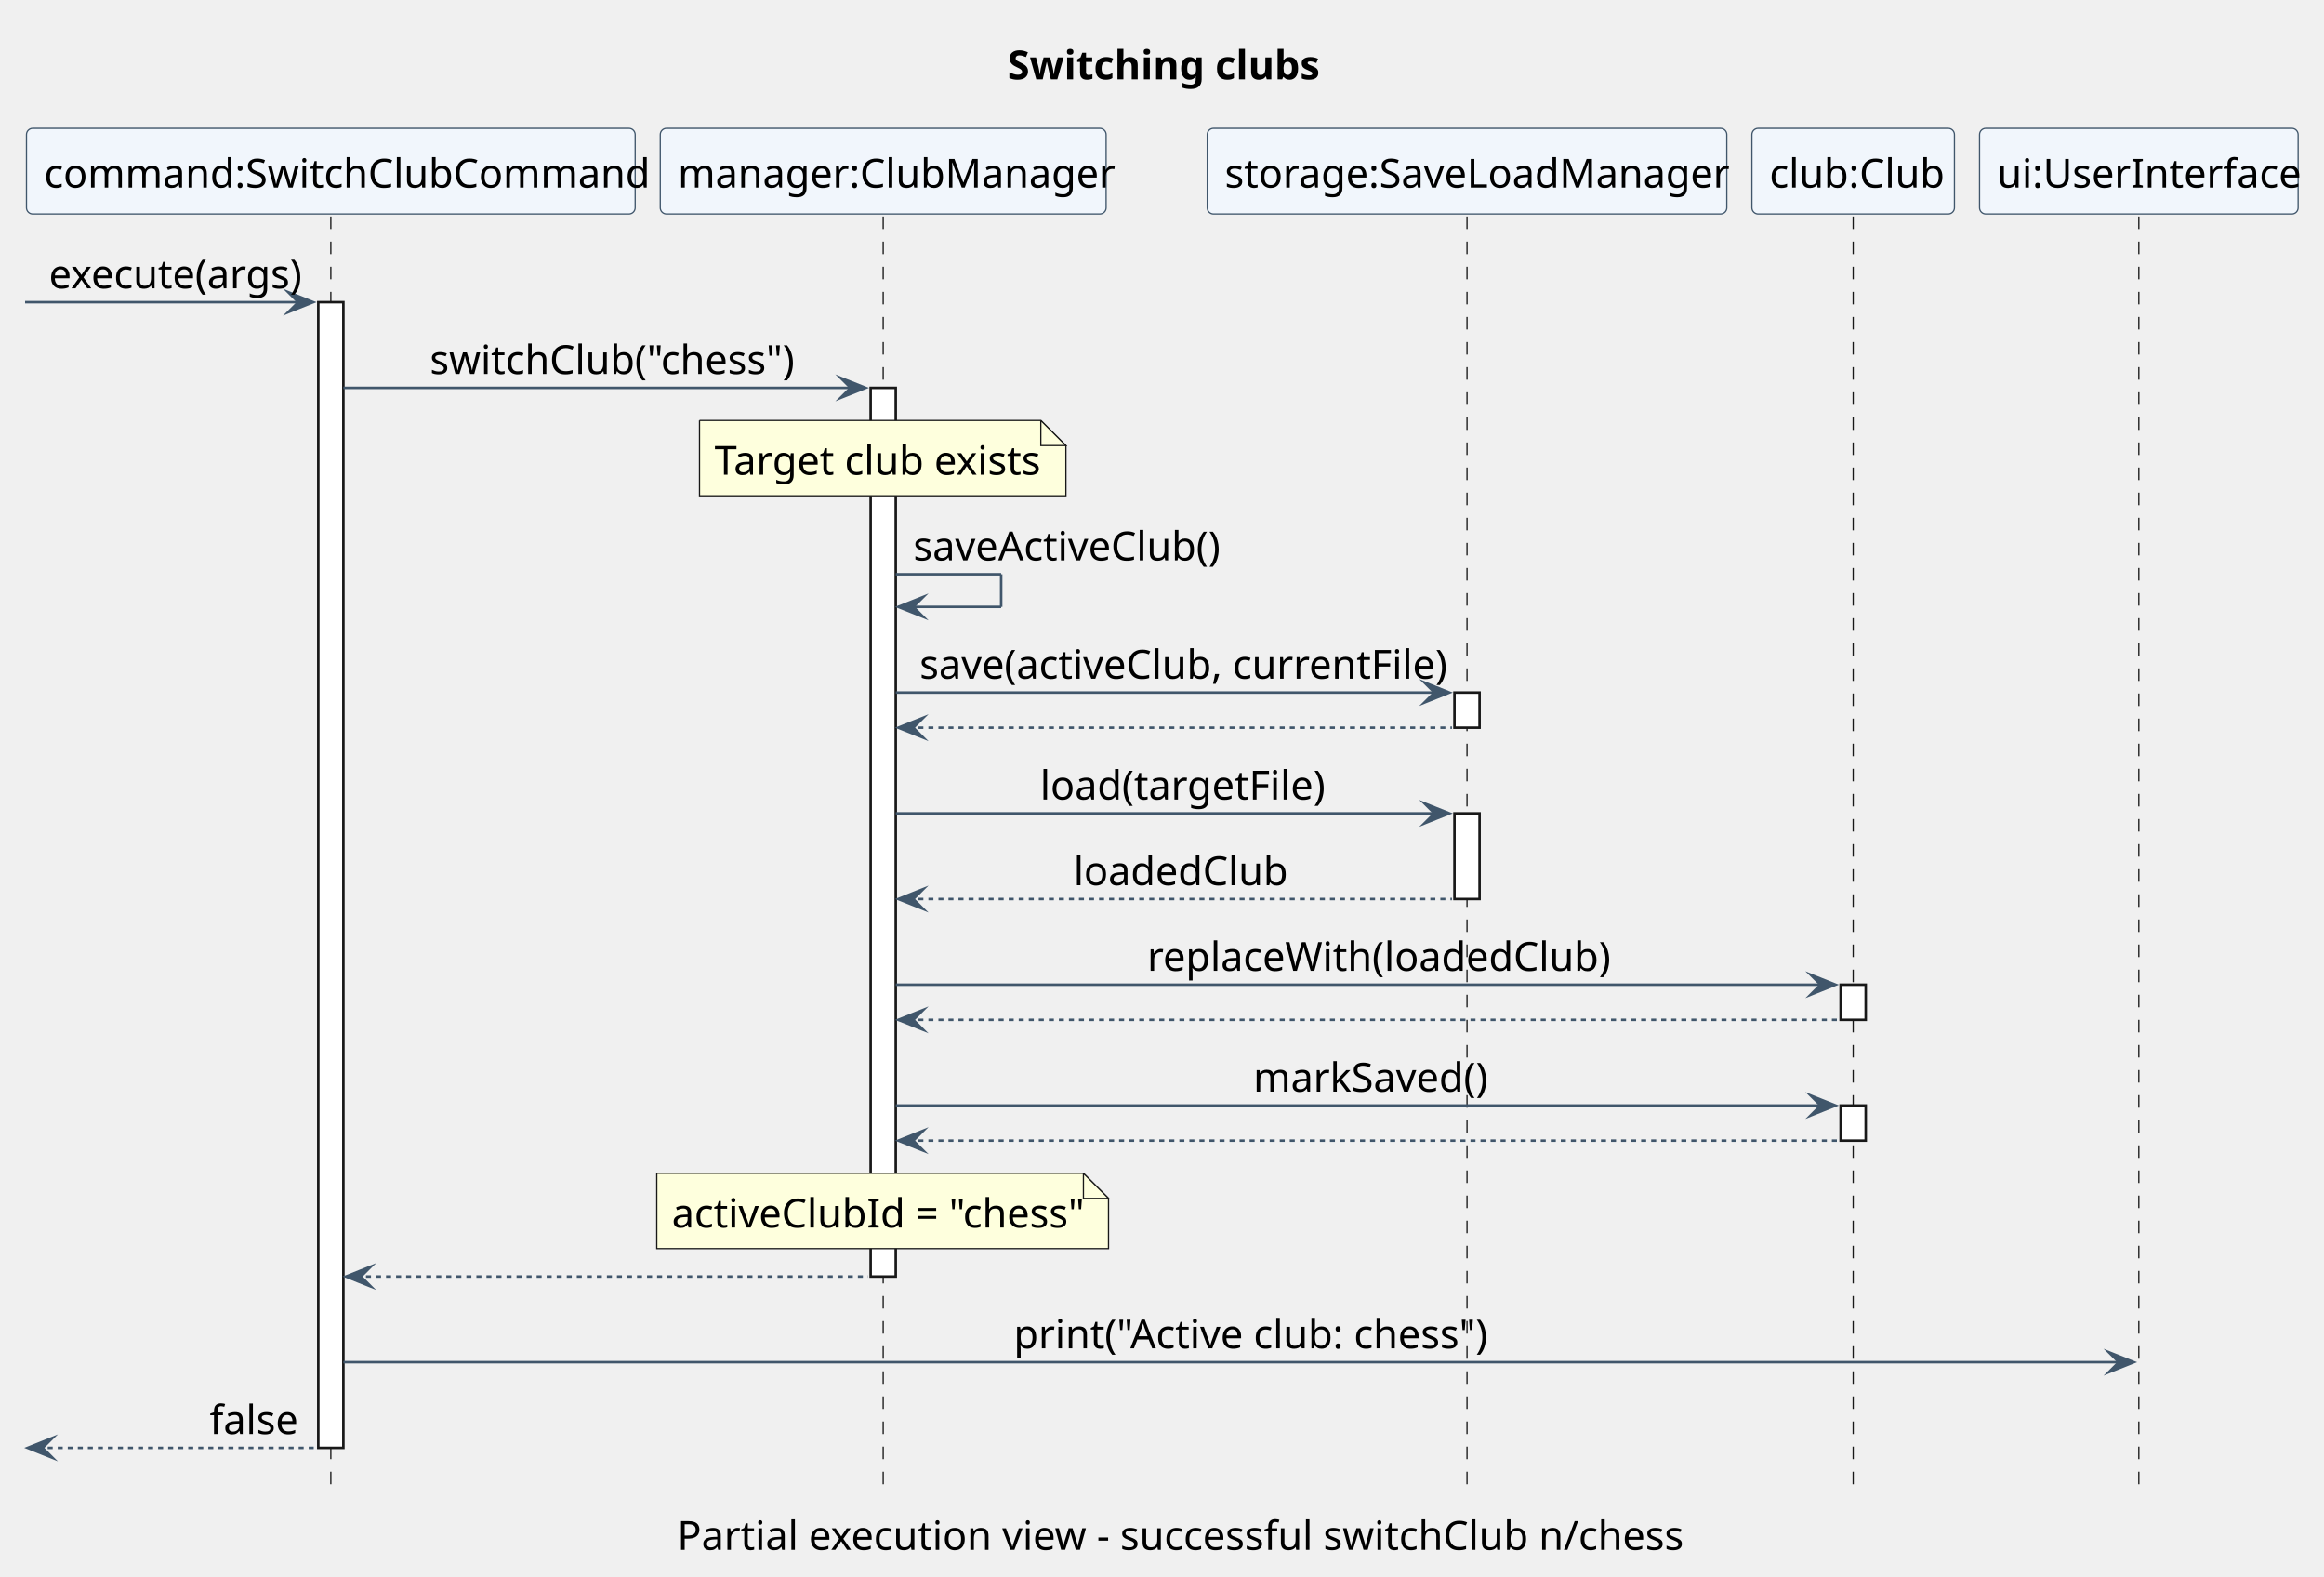
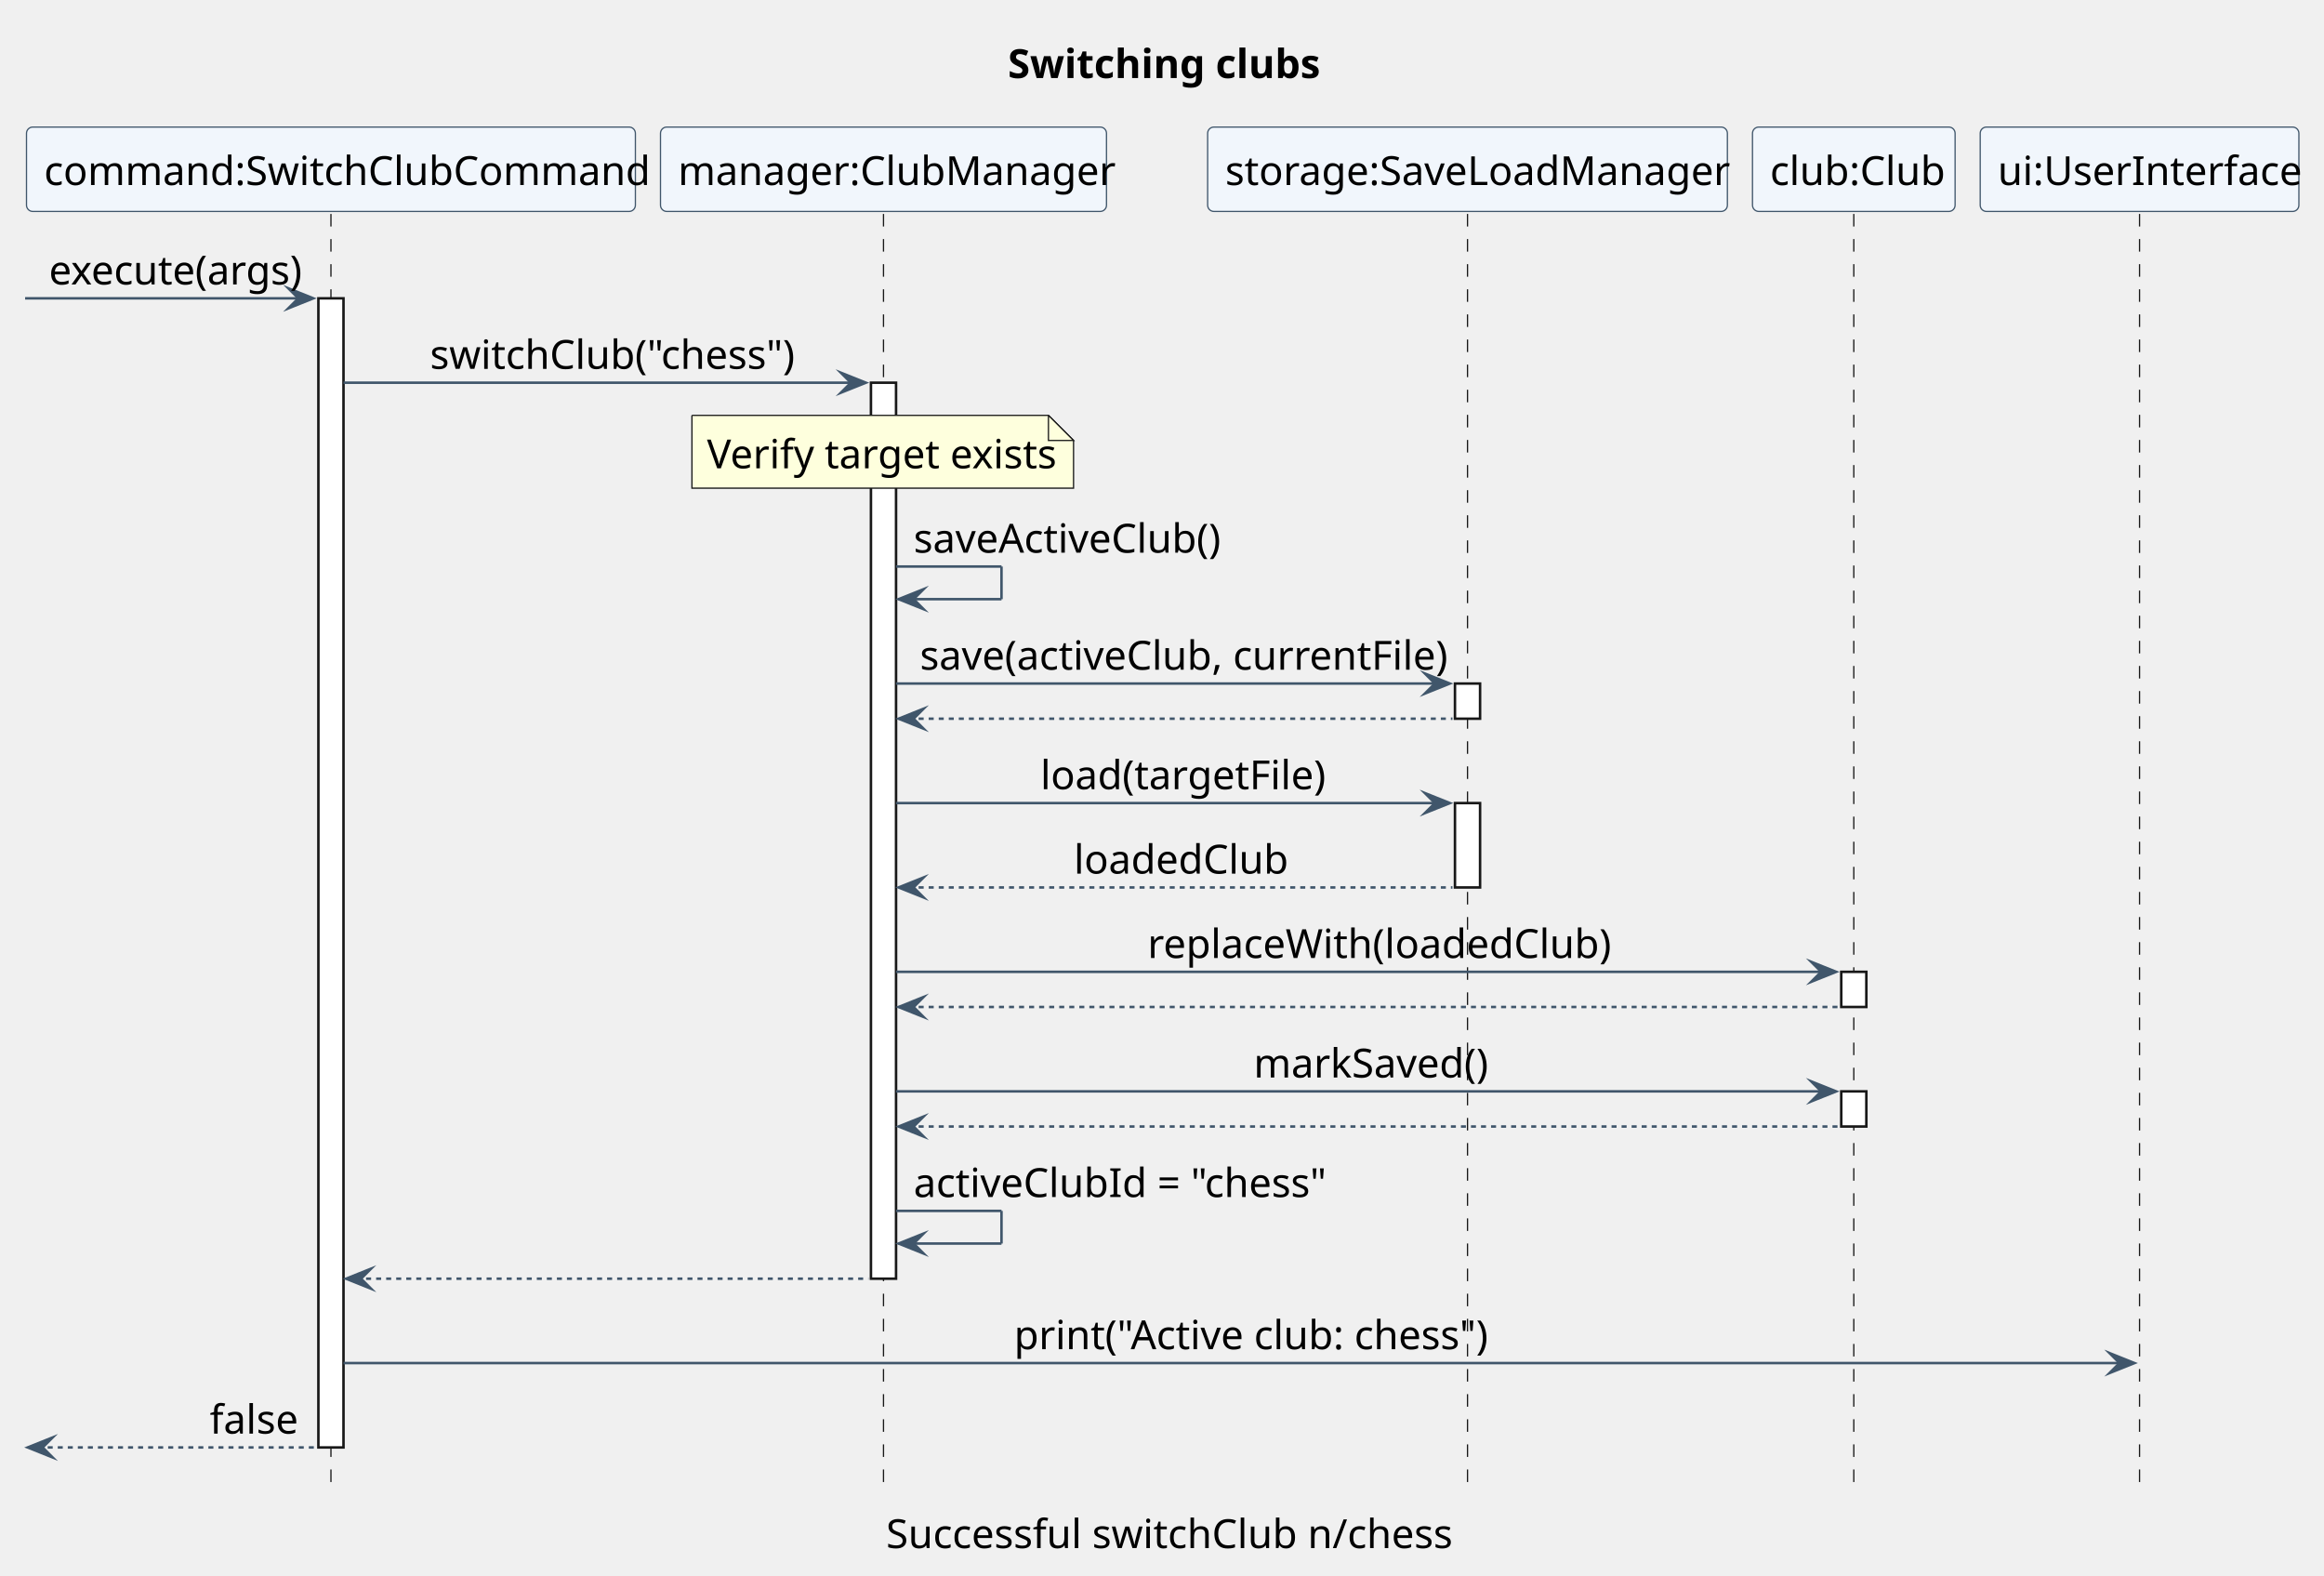
- <svg xmlns="http://www.w3.org/2000/svg" version="1.1" data-diagram-type="SEQUENCE" style="width:926px;height:628px;background:#FFFFFF;" width="926px" height="628px" viewBox="0 0 926 628" zoomAndPan="magnify" preserveAspectRatio="none" contentStyleType="text/css">
+ <svg xmlns="http://www.w3.org/2000/svg" version="1.1" data-diagram-type="SEQUENCE" style="width:760px;height:515px;background:#FFFFFF;" width="760.257px" height="515.595px" viewBox="0 0 760 515" zoomAndPan="magnify" preserveAspectRatio="none" contentStyleType="text/css">
  <defs />
  <g font-family="sans-serif" lengthAdjust="spacing">
-     <g class="title" data-source-line="2">
-       <text x="401.449" y="31.609" fill="#000" font-size="16" textLength="121.789" font-weight="700">Switching clubs</text>
+     <g class="title" data-source-line="3">
+       <text x="329.594" y="25.522" fill="#000" font-size="13.136" textLength="99.99" font-weight="700">Switching clubs</text>
    </g>
    <g>
-       <rect x="128.32" y="86.25" width="8" height="508.5" fill="#000" fill-opacity="0" />
-       <line x1="131.82" y1="86.25" x2="131.82" y2="594.75" style="stroke:#181818;stroke-width:0.5;stroke-dasharray:5,5;" />
+       <rect x="105.352" y="69.953" width="6.568" height="418.074" fill="#000" fill-opacity="0" />
+       <line x1="108.226" y1="69.953" x2="108.226" y2="488.027" style="stroke:#181818;stroke-width:0.411;stroke-dasharray:4.105,4.105;" />
    </g>
    <g>
-       <rect x="126.82" y="120.375" width="10" height="456.375" fill="#FFF" style="stroke:#181818;stroke-width:1;" />
+       <rect x="104.121" y="97.54" width="8.21" height="375.709" fill="#FFF" style="stroke:#181818;stroke-width:0.821;" />
    </g>
    <g>
-       <rect x="348.41" y="86.25" width="8" height="508.5" fill="#000" fill-opacity="0" />
-       <line x1="351.91" y1="86.25" x2="351.91" y2="594.75" style="stroke:#181818;stroke-width:0.5;stroke-dasharray:5,5;" />
+       <rect x="286.049" y="69.953" width="6.568" height="418.074" fill="#000" fill-opacity="0" />
+       <line x1="288.922" y1="69.953" x2="288.922" y2="488.027" style="stroke:#181818;stroke-width:0.411;stroke-dasharray:4.105,4.105;" />
    </g>
    <g>
-       <rect x="346.91" y="154.5" width="10" height="354" fill="#FFF" style="stroke:#181818;stroke-width:1;" />
+       <rect x="284.817" y="125.127" width="8.21" height="292.947" fill="#FFF" style="stroke:#181818;stroke-width:0.821;" />
    </g>
    <g>
-       <rect x="581.035" y="86.25" width="8" height="508.5" fill="#000" fill-opacity="0" />
-       <line x1="584.535" y1="86.25" x2="584.535" y2="594.75" style="stroke:#181818;stroke-width:0.5;stroke-dasharray:5,5;" />
+       <rect x="477.036" y="69.953" width="6.568" height="418.074" fill="#000" fill-opacity="0" />
+       <line x1="479.91" y1="69.953" x2="479.91" y2="488.027" style="stroke:#181818;stroke-width:0.411;stroke-dasharray:4.105,4.105;" />
    </g>
    <g>
-       <rect x="579.535" y="275.875" width="10" height="14" fill="#FFF" style="stroke:#181818;stroke-width:1;" />
+       <rect x="475.805" y="223.488" width="8.21" height="11.494" fill="#FFF" style="stroke:#181818;stroke-width:0.821;" />
    </g>
    <g>
-       <rect x="579.535" y="324" width="10" height="34.125" fill="#FFF" style="stroke:#181818;stroke-width:1;" />
+       <rect x="475.805" y="262.57" width="8.21" height="27.587" fill="#FFF" style="stroke:#181818;stroke-width:0.821;" />
    </g>
    <g>
-       <rect x="734.898" y="86.25" width="8" height="508.5" fill="#000" fill-opacity="0" />
-       <line x1="738.398" y1="86.25" x2="738.398" y2="594.75" style="stroke:#181818;stroke-width:0.5;stroke-dasharray:5,5;" />
+       <rect x="603.36" y="69.953" width="6.568" height="418.074" fill="#000" fill-opacity="0" />
+       <line x1="606.234" y1="69.953" x2="606.234" y2="488.027" style="stroke:#181818;stroke-width:0.411;stroke-dasharray:4.105,4.105;" />
    </g>
    <g>
-       <rect x="733.398" y="392.25" width="10" height="14" fill="#FFF" style="stroke:#181818;stroke-width:1;" />
+       <rect x="602.128" y="317.744" width="8.21" height="11.494" fill="#FFF" style="stroke:#181818;stroke-width:0.821;" />
    </g>
    <g>
-       <rect x="733.398" y="440.375" width="10" height="14" fill="#FFF" style="stroke:#181818;stroke-width:1;" />
+       <rect x="602.128" y="356.826" width="8.21" height="11.494" fill="#FFF" style="stroke:#181818;stroke-width:0.821;" />
    </g>
    <g>
-       <rect x="848.719" y="86.25" width="8" height="508.5" fill="#000" fill-opacity="0" />
-       <line x1="852.219" y1="86.25" x2="852.219" y2="594.75" style="stroke:#181818;stroke-width:0.5;stroke-dasharray:5,5;" />
+       <rect x="696.808" y="69.953" width="6.568" height="418.074" fill="#000" fill-opacity="0" />
+       <line x1="699.681" y1="69.953" x2="699.681" y2="488.027" style="stroke:#181818;stroke-width:0.411;stroke-dasharray:4.105,4.105;" />
    </g>
-     <rect x="10.555" y="51.125" width="242.531" height="34.125" fill="#F1F6FC" style="stroke:#40566B;stroke-width:0.5;" rx="2.5" ry="2.5" />
-     <text x="17.555" y="74.734" fill="#000" font-size="16" textLength="228.531">command:SwitchClubCommand</text>
-     <rect x="263.086" y="51.125" width="177.648" height="34.125" fill="#F1F6FC" style="stroke:#40566B;stroke-width:0.5;" rx="2.5" ry="2.5" />
-     <text x="270.086" y="74.734" fill="#000" font-size="16" textLength="163.648">manager:ClubManager</text>
-     <rect x="481.023" y="51.125" width="207.023" height="34.125" fill="#F1F6FC" style="stroke:#40566B;stroke-width:0.5;" rx="2.5" ry="2.5" />
-     <text x="488.023" y="74.734" fill="#000" font-size="16" textLength="193.023">storage:SaveLoadManager</text>
-     <rect x="698.047" y="51.125" width="80.703" height="34.125" fill="#F1F6FC" style="stroke:#40566B;stroke-width:0.5;" rx="2.5" ry="2.5" />
-     <text x="705.047" y="74.734" fill="#000" font-size="16" textLength="66.703">club:Club</text>
-     <rect x="788.75" y="51.125" width="126.938" height="34.125" fill="#F1F6FC" style="stroke:#40566B;stroke-width:0.5;" rx="2.5" ry="2.5" />
-     <text x="795.75" y="74.734" fill="#000" font-size="16" textLength="112.938">ui:UserInterface</text>
-     <polygon points="114.82,116.375,124.82,120.375,114.82,124.375,118.82,120.375" fill="#40566B" style="stroke:#40566B;stroke-width:1;stroke-linejoin:miter;stroke-miterlimit:10;" />
-     <line x1="10" y1="120.375" x2="120.82" y2="120.375" style="stroke:#40566B;stroke-width:1;" />
-     <text x="19.5" y="114.859" fill="#000" font-size="16" textLength="97.82">execute(args)</text>
-     <polygon points="334.91,150.5,344.91,154.5,334.91,158.5,338.91,154.5" fill="#40566B" style="stroke:#40566B;stroke-width:1;stroke-linejoin:miter;stroke-miterlimit:10;" />
-     <line x1="136.82" y1="154.5" x2="340.91" y2="154.5" style="stroke:#40566B;stroke-width:1;" />
-     <text x="171.279" y="148.984" fill="#000" font-size="16" textLength="141.172">switchClub("chess")</text>
-     <path d="M278.719,167.5 L278.719,197.5 L424.719,197.5 L424.719,177.5 L414.719,167.5 L278.719,167.5" style="stroke:#181818;stroke-width:0.5;" fill="#FEFFDD" />
-     <path d="M414.719,167.5 L414.719,177.5 L424.719,177.5 L414.719,167.5" style="stroke:#181818;stroke-width:0.5;" fill="#FEFFDD" />
-     <text x="284.719" y="189.109" fill="#000" font-size="16" textLength="125.383">Target club exists</text>
-     <line x1="356.91" y1="228.75" x2="398.91" y2="228.75" style="stroke:#40566B;stroke-width:1;" />
-     <line x1="398.91" y1="228.75" x2="398.91" y2="241.75" style="stroke:#40566B;stroke-width:1;" />
-     <line x1="357.91" y1="241.75" x2="398.91" y2="241.75" style="stroke:#40566B;stroke-width:1;" />
-     <polygon points="367.91,237.75,357.91,241.75,367.91,245.75,363.91,241.75" fill="#40566B" style="stroke:#40566B;stroke-width:1;stroke-linejoin:miter;stroke-miterlimit:10;" />
-     <text x="363.91" y="223.234" fill="#000" font-size="16" textLength="120.93">saveActiveClub()</text>
-     <polygon points="567.535,271.875,577.535,275.875,567.535,279.875,571.535,275.875" fill="#40566B" style="stroke:#40566B;stroke-width:1;stroke-linejoin:miter;stroke-miterlimit:10;" />
-     <line x1="356.91" y1="275.875" x2="573.535" y2="275.875" style="stroke:#40566B;stroke-width:1;" />
-     <text x="366.41" y="270.359" fill="#000" font-size="16" textLength="203.625">save(activeClub, currentFile)</text>
-     <polygon points="367.91,285.875,357.91,289.875,367.91,293.875,363.91,289.875" fill="#40566B" style="stroke:#40566B;stroke-width:1;stroke-linejoin:miter;stroke-miterlimit:10;" />
-     <line x1="361.91" y1="289.875" x2="578.535" y2="289.875" style="stroke:#40566B;stroke-width:1;stroke-dasharray:2,2;" />
-     <polygon points="567.535,320,577.535,324,567.535,328,571.535,324" fill="#40566B" style="stroke:#40566B;stroke-width:1;stroke-linejoin:miter;stroke-miterlimit:10;" />
-     <line x1="356.91" y1="324" x2="573.535" y2="324" style="stroke:#40566B;stroke-width:1;" />
-     <text x="414.422" y="318.484" fill="#000" font-size="16" textLength="107.602">load(targetFile)</text>
-     <polygon points="367.91,354.125,357.91,358.125,367.91,362.125,363.91,358.125" fill="#40566B" style="stroke:#40566B;stroke-width:1;stroke-linejoin:miter;stroke-miterlimit:10;" />
-     <line x1="361.91" y1="358.125" x2="578.535" y2="358.125" style="stroke:#40566B;stroke-width:1;stroke-dasharray:2,2;" />
-     <text x="427.746" y="352.609" fill="#000" font-size="16" textLength="80.953">loadedClub</text>
-     <polygon points="721.398,388.25,731.398,392.25,721.398,396.25,725.398,392.25" fill="#40566B" style="stroke:#40566B;stroke-width:1;stroke-linejoin:miter;stroke-miterlimit:10;" />
-     <line x1="356.91" y1="392.25" x2="727.398" y2="392.25" style="stroke:#40566B;stroke-width:1;" />
-     <text x="457.111" y="386.734" fill="#000" font-size="16" textLength="176.086">replaceWith(loadedClub)</text>
-     <polygon points="367.91,402.25,357.91,406.25,367.91,410.25,363.91,406.25" fill="#40566B" style="stroke:#40566B;stroke-width:1;stroke-linejoin:miter;stroke-miterlimit:10;" />
-     <line x1="361.91" y1="406.25" x2="732.398" y2="406.25" style="stroke:#40566B;stroke-width:1;stroke-dasharray:2,2;" />
-     <polygon points="721.398,436.375,731.398,440.375,721.398,444.375,725.398,440.375" fill="#40566B" style="stroke:#40566B;stroke-width:1;stroke-linejoin:miter;stroke-miterlimit:10;" />
-     <line x1="356.91" y1="440.375" x2="727.398" y2="440.375" style="stroke:#40566B;stroke-width:1;" />
-     <text x="499.365" y="434.859" fill="#000" font-size="16" textLength="91.578">markSaved()</text>
-     <polygon points="367.91,450.375,357.91,454.375,367.91,458.375,363.91,454.375" fill="#40566B" style="stroke:#40566B;stroke-width:1;stroke-linejoin:miter;stroke-miterlimit:10;" />
-     <line x1="361.91" y1="454.375" x2="732.398" y2="454.375" style="stroke:#40566B;stroke-width:1;stroke-dasharray:2,2;" />
-     <path d="M261.691,467.375 L261.691,497.375 L441.691,497.375 L441.691,477.375 L431.691,467.375 L261.691,467.375" style="stroke:#181818;stroke-width:0.5;" fill="#FEFFDD" />
-     <path d="M431.691,467.375 L431.691,477.375 L441.691,477.375 L431.691,467.375" style="stroke:#181818;stroke-width:0.5;" fill="#FEFFDD" />
-     <text x="267.691" y="488.984" fill="#000" font-size="16" textLength="159.438">activeClubId = "chess"</text>
-     <polygon points="147.82,504.5,137.82,508.5,147.82,512.5,143.82,508.5" fill="#40566B" style="stroke:#40566B;stroke-width:1;stroke-linejoin:miter;stroke-miterlimit:10;" />
-     <line x1="141.82" y1="508.5" x2="345.91" y2="508.5" style="stroke:#40566B;stroke-width:1;stroke-dasharray:2,2;" />
-     <polygon points="840.219,538.625,850.219,542.625,840.219,546.625,844.219,542.625" fill="#40566B" style="stroke:#40566B;stroke-width:1;stroke-linejoin:miter;stroke-miterlimit:10;" />
-     <line x1="136.82" y1="542.625" x2="846.219" y2="542.625" style="stroke:#40566B;stroke-width:1;" />
-     <text x="403.922" y="537.109" fill="#000" font-size="16" textLength="181.195">print("Active club: chess")</text>
-     <polygon points="21,572.75,11,576.75,21,580.75,17,576.75" fill="#40566B" style="stroke:#40566B;stroke-width:1;stroke-linejoin:miter;stroke-miterlimit:10;" />
-     <line x1="15" y1="576.75" x2="125.82" y2="576.75" style="stroke:#40566B;stroke-width:1;stroke-dasharray:2,2;" />
-     <text x="83.523" y="571.234" fill="#000" font-size="16" textLength="33.797">false</text>
-     <g class="caption" data-source-line="3">
-       <text x="269.82" y="617.359" fill="#000" font-size="16" textLength="385.047">Partial execution view - successful switchClub n/chess</text>
+     <rect x="8.666" y="41.544" width="199.121" height="27.587" fill="#F1F6FC" style="stroke:#40566B;stroke-width:0.411;" rx="2.053" ry="2.053" />
+     <text x="14.413" y="60.498" fill="#000" font-size="13.136" textLength="187.627">command:SwitchClubCommand</text>
+     <rect x="215.997" y="41.544" width="145.851" height="27.587" fill="#F1F6FC" style="stroke:#40566B;stroke-width:0.411;" rx="2.053" ry="2.053" />
+     <text x="221.744" y="60.498" fill="#000" font-size="13.136" textLength="134.357">manager:ClubManager</text>
+     <rect x="394.926" y="41.544" width="169.969" height="27.587" fill="#F1F6FC" style="stroke:#40566B;stroke-width:0.411;" rx="2.053" ry="2.053" />
+     <text x="400.673" y="60.498" fill="#000" font-size="13.136" textLength="158.474">storage:SaveLoadManager</text>
+     <rect x="573.104" y="41.544" width="66.258" height="27.587" fill="#F1F6FC" style="stroke:#40566B;stroke-width:0.411;" rx="2.053" ry="2.053" />
+     <text x="578.852" y="60.498" fill="#000" font-size="13.136" textLength="54.764">club:Club</text>
+     <rect x="647.573" y="41.544" width="104.217" height="27.587" fill="#F1F6FC" style="stroke:#40566B;stroke-width:0.411;" rx="2.053" ry="2.053" />
+     <text x="653.32" y="60.498" fill="#000" font-size="13.136" textLength="92.723">ui:UserInterface</text>
+     <polygon points="94.269,94.256,102.479,97.54,94.269,100.824,97.553,97.54" fill="#40566B" style="stroke:#40566B;stroke-width:0.821;stroke-linejoin:miter;stroke-miterlimit:10;" />
+     <line x1="8.21" y1="97.54" x2="99.195" y2="97.54" style="stroke:#40566B;stroke-width:0.821;" />
+     <text x="16.01" y="93.012" fill="#000" font-size="13.136" textLength="80.312">execute(args)</text>
+     <polygon points="274.965,121.843,283.175,125.127,274.965,128.411,278.249,125.127" fill="#40566B" style="stroke:#40566B;stroke-width:0.821;stroke-linejoin:miter;stroke-miterlimit:10;" />
+     <line x1="112.331" y1="125.127" x2="279.891" y2="125.127" style="stroke:#40566B;stroke-width:0.821;" />
+     <text x="140.622" y="120.599" fill="#000" font-size="13.136" textLength="115.904">switchClub("chess")</text>
+     <path d="M226.278,135.8 L226.278,159.61 L351.072,159.61 L351.072,144.011 L342.862,135.8 L226.278,135.8" style="stroke:#181818;stroke-width:0.411;" fill="#FEFFDD" />
+     <path d="M342.862,135.8 L342.862,144.011 L351.072,144.011 L342.862,135.8" style="stroke:#181818;stroke-width:0.411;" fill="#FEFFDD" />
+     <text x="231.205" y="153.112" fill="#000" font-size="13.136" textLength="108.046">Verify target exists</text>
+     <line x1="293.027" y1="185.228" x2="327.51" y2="185.228" style="stroke:#40566B;stroke-width:0.821;" />
+     <line x1="327.51" y1="185.228" x2="327.51" y2="195.901" style="stroke:#40566B;stroke-width:0.821;" />
+     <line x1="293.848" y1="195.901" x2="327.51" y2="195.901" style="stroke:#40566B;stroke-width:0.821;" />
+     <polygon points="302.058,192.617,293.848,195.901,302.058,199.185,298.774,195.901" fill="#40566B" style="stroke:#40566B;stroke-width:0.821;stroke-linejoin:miter;stroke-miterlimit:10;" />
+     <text x="298.774" y="180.699" fill="#000" font-size="13.136" textLength="99.285">saveActiveClub()</text>
+     <polygon points="465.953,220.204,474.163,223.488,465.953,226.772,469.237,223.488" fill="#40566B" style="stroke:#40566B;stroke-width:0.821;stroke-linejoin:miter;stroke-miterlimit:10;" />
+     <line x1="293.027" y1="223.488" x2="470.879" y2="223.488" style="stroke:#40566B;stroke-width:0.821;" />
+     <text x="300.827" y="218.96" fill="#000" font-size="13.136" textLength="167.178">save(activeClub, currentFile)</text>
+     <polygon points="302.058,231.698,293.848,234.982,302.058,238.266,298.774,234.982" fill="#40566B" style="stroke:#40566B;stroke-width:0.821;stroke-linejoin:miter;stroke-miterlimit:10;" />
+     <line x1="297.132" y1="234.982" x2="474.984" y2="234.982" style="stroke:#40566B;stroke-width:0.821;stroke-dasharray:1.642,1.642;" />
+     <polygon points="465.953,259.286,474.163,262.57,465.953,265.854,469.237,262.57" fill="#40566B" style="stroke:#40566B;stroke-width:0.821;stroke-linejoin:miter;stroke-miterlimit:10;" />
+     <line x1="293.027" y1="262.57" x2="470.879" y2="262.57" style="stroke:#40566B;stroke-width:0.821;" />
+     <text x="340.245" y="258.041" fill="#000" font-size="13.136" textLength="88.342">load(targetFile)</text>
+     <polygon points="302.058,286.873,293.848,290.157,302.058,293.441,298.774,290.157" fill="#40566B" style="stroke:#40566B;stroke-width:0.821;stroke-linejoin:miter;stroke-miterlimit:10;" />
+     <line x1="297.132" y1="290.157" x2="474.984" y2="290.157" style="stroke:#40566B;stroke-width:0.821;stroke-dasharray:1.642,1.642;" />
+     <text x="351.184" y="285.629" fill="#000" font-size="13.136" textLength="66.463">loadedClub</text>
+     <polygon points="592.276,314.46,600.486,317.744,592.276,321.028,595.56,317.744" fill="#40566B" style="stroke:#40566B;stroke-width:0.821;stroke-linejoin:miter;stroke-miterlimit:10;" />
+     <line x1="293.027" y1="317.744" x2="597.202" y2="317.744" style="stroke:#40566B;stroke-width:0.821;" />
+     <text x="375.294" y="313.216" fill="#000" font-size="13.136" textLength="144.569">replaceWith(loadedClub)</text>
+     <polygon points="302.058,325.954,293.848,329.238,302.058,332.522,298.774,329.238" fill="#40566B" style="stroke:#40566B;stroke-width:0.821;stroke-linejoin:miter;stroke-miterlimit:10;" />
+     <line x1="297.132" y1="329.238" x2="601.307" y2="329.238" style="stroke:#40566B;stroke-width:0.821;stroke-dasharray:1.642,1.642;" />
+     <polygon points="592.276,353.542,600.486,356.826,592.276,360.11,595.56,356.826" fill="#40566B" style="stroke:#40566B;stroke-width:0.821;stroke-linejoin:miter;stroke-miterlimit:10;" />
+     <line x1="293.027" y1="356.826" x2="597.202" y2="356.826" style="stroke:#40566B;stroke-width:0.821;" />
+     <text x="409.985" y="352.297" fill="#000" font-size="13.136" textLength="75.187">markSaved()</text>
+     <polygon points="302.058,365.036,293.848,368.32,302.058,371.604,298.774,368.32" fill="#40566B" style="stroke:#40566B;stroke-width:0.821;stroke-linejoin:miter;stroke-miterlimit:10;" />
+     <line x1="297.132" y1="368.32" x2="601.307" y2="368.32" style="stroke:#40566B;stroke-width:0.821;stroke-dasharray:1.642,1.642;" />
+     <line x1="293.027" y1="395.907" x2="327.51" y2="395.907" style="stroke:#40566B;stroke-width:0.821;" />
+     <line x1="327.51" y1="395.907" x2="327.51" y2="406.58" style="stroke:#40566B;stroke-width:0.821;" />
+     <line x1="293.848" y1="406.58" x2="327.51" y2="406.58" style="stroke:#40566B;stroke-width:0.821;" />
+     <polygon points="302.058,403.296,293.848,406.58,302.058,409.864,298.774,406.58" fill="#40566B" style="stroke:#40566B;stroke-width:0.821;stroke-linejoin:miter;stroke-miterlimit:10;" />
+     <text x="298.774" y="391.379" fill="#000" font-size="13.136" textLength="130.9">activeClubId = "chess"</text>
+     <polygon points="121.362,414.79,113.152,418.074,121.362,421.358,118.078,418.074" fill="#40566B" style="stroke:#40566B;stroke-width:0.821;stroke-linejoin:miter;stroke-miterlimit:10;" />
+     <line x1="116.436" y1="418.074" x2="283.996" y2="418.074" style="stroke:#40566B;stroke-width:0.821;stroke-dasharray:1.642,1.642;" />
+     <polygon points="689.829,442.378,698.039,445.662,689.829,448.946,693.113,445.662" fill="#40566B" style="stroke:#40566B;stroke-width:0.821;stroke-linejoin:miter;stroke-miterlimit:10;" />
+     <line x1="112.331" y1="445.662" x2="694.755" y2="445.662" style="stroke:#40566B;stroke-width:0.821;" />
+     <text x="331.624" y="441.133" fill="#000" font-size="13.136" textLength="148.763">print("Active club: chess")</text>
+     <polygon points="17.241,469.965,9.031,473.249,17.241,476.533,13.957,473.249" fill="#40566B" style="stroke:#40566B;stroke-width:0.821;stroke-linejoin:miter;stroke-miterlimit:10;" />
+     <line x1="12.315" y1="473.249" x2="103.3" y2="473.249" style="stroke:#40566B;stroke-width:0.821;stroke-dasharray:1.642,1.642;" />
+     <text x="68.574" y="468.721" fill="#000" font-size="13.136" textLength="27.748">false</text>
+     <g class="caption" data-source-line="4">
+       <text x="289.788" y="506.16" fill="#000" font-size="13.136" textLength="179.603">Successful switchClub n/chess</text>
    </g>
  </g>
</svg>
